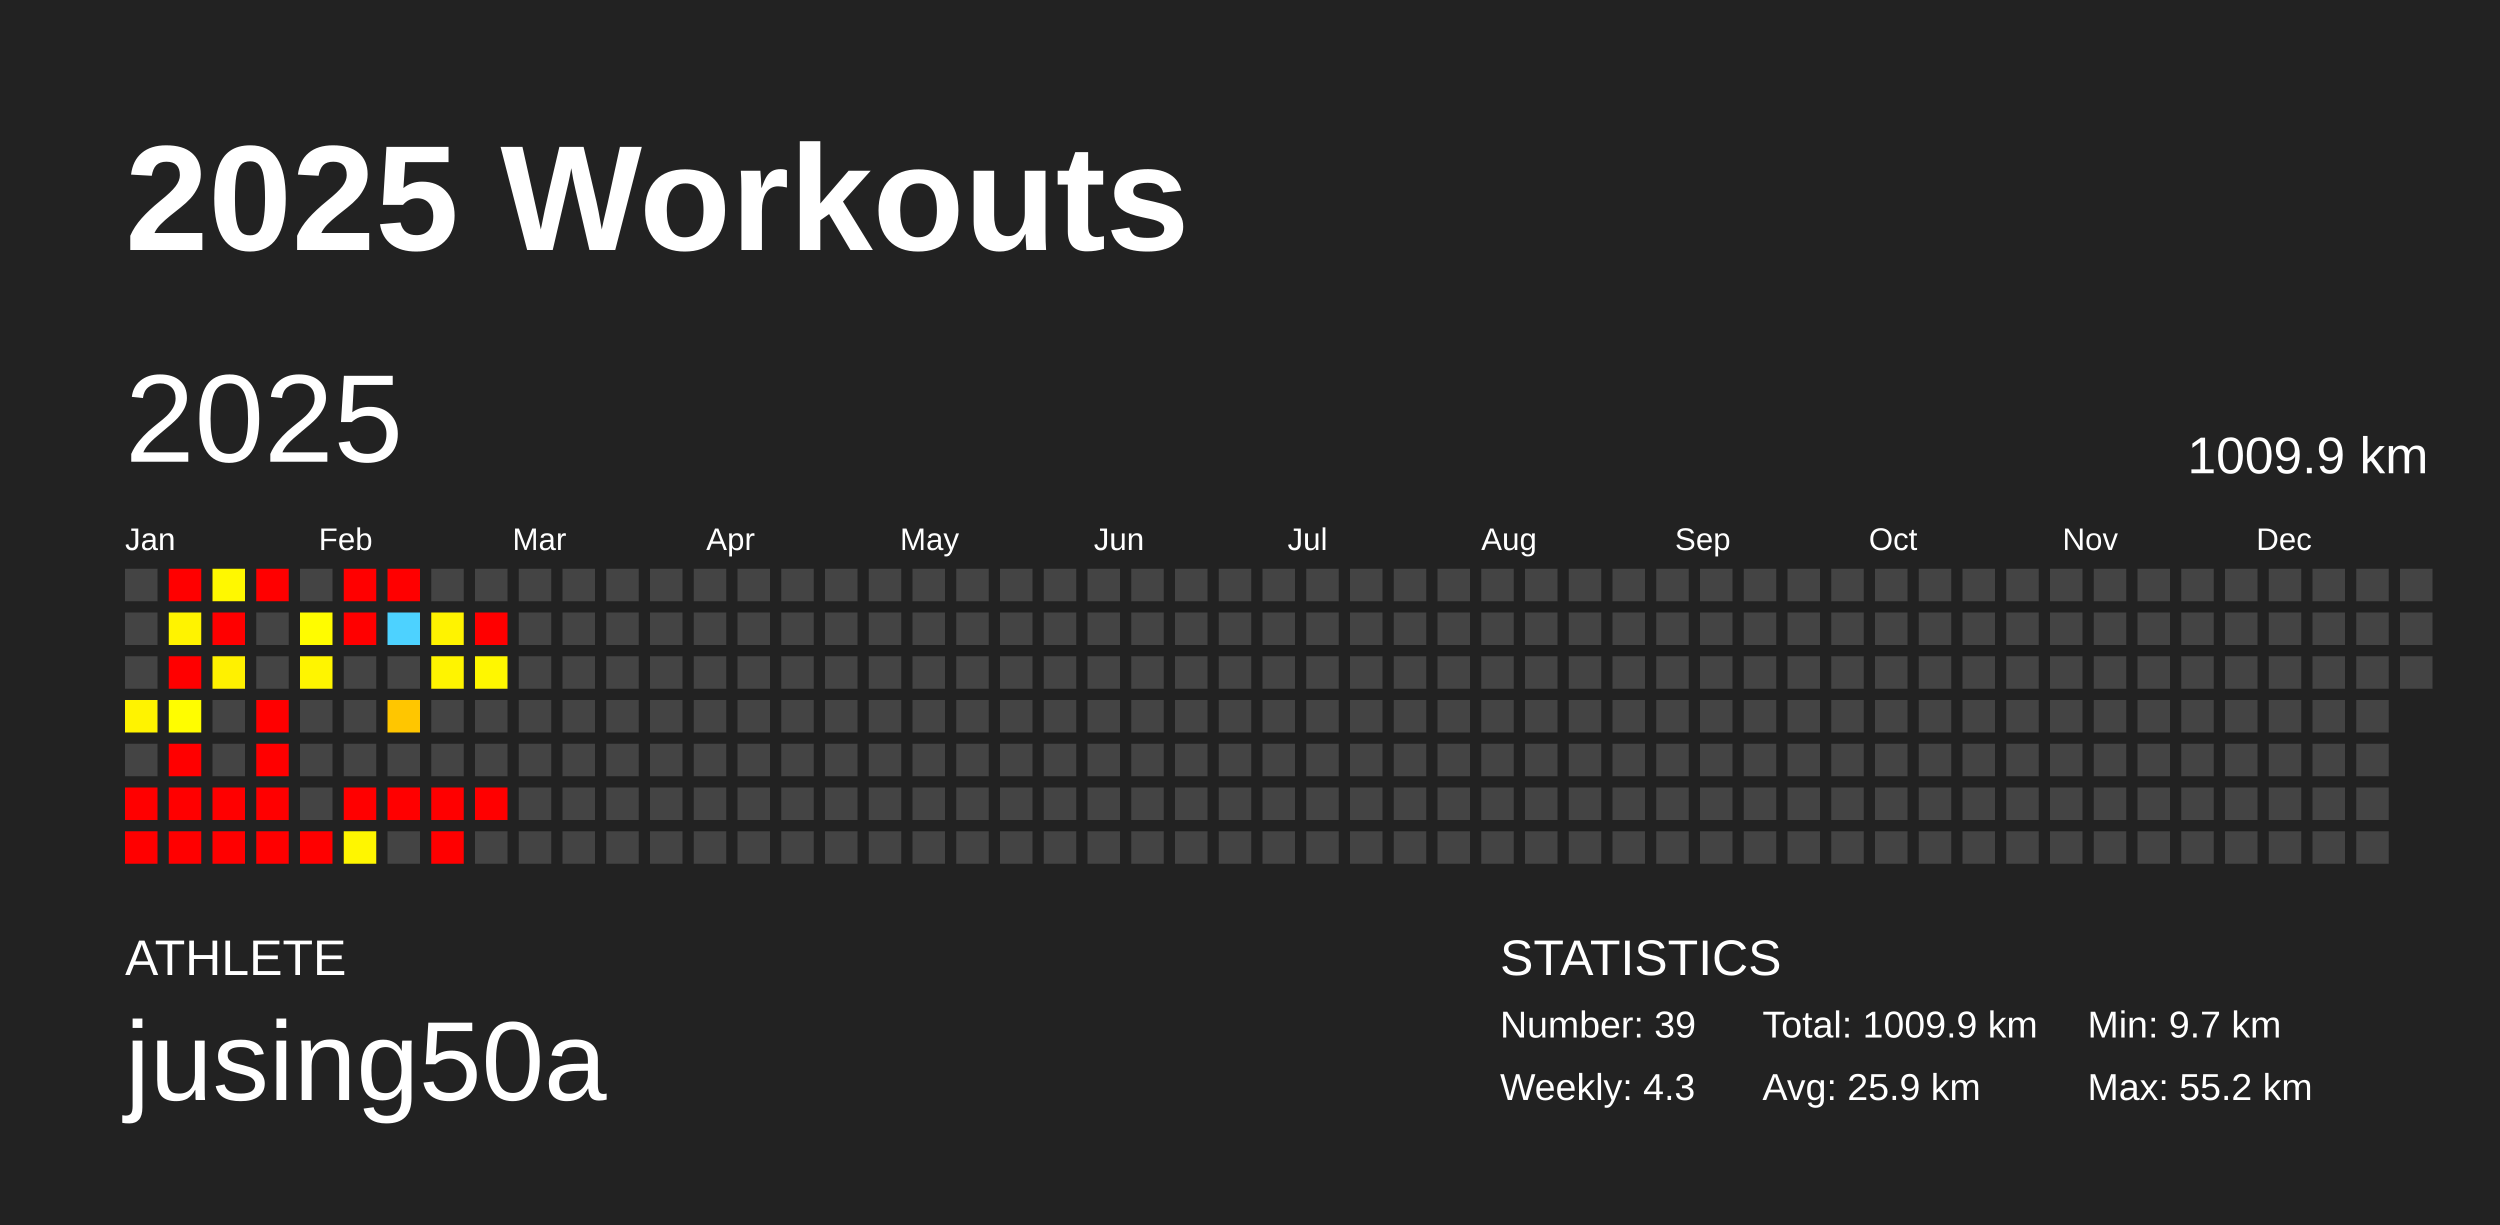
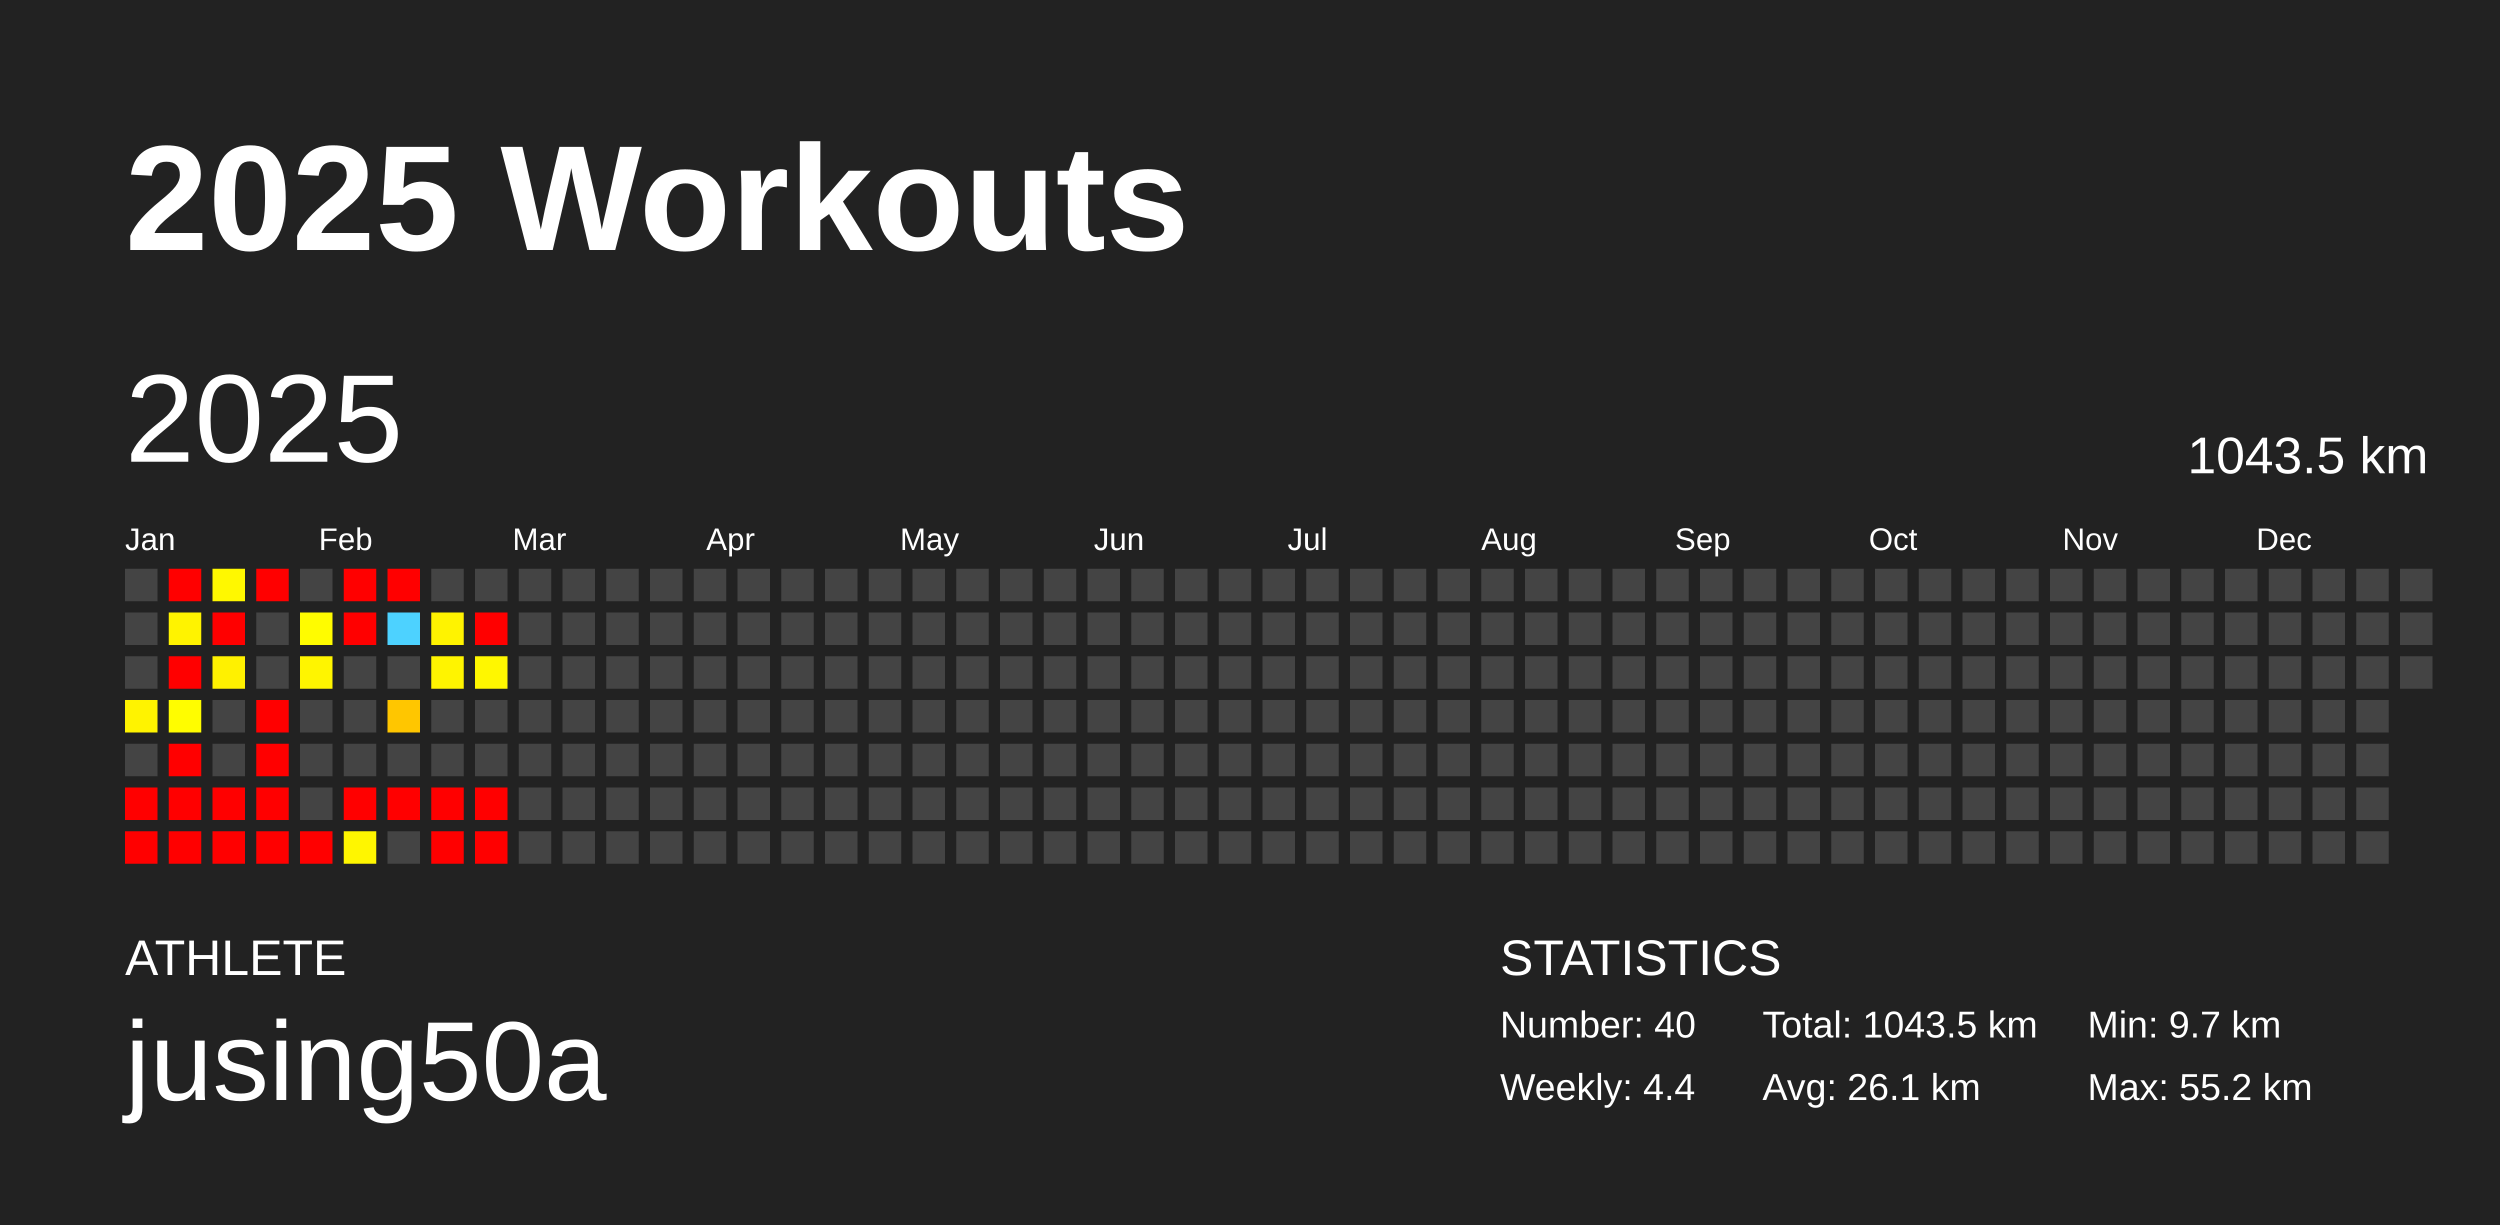
<svg xmlns="http://www.w3.org/2000/svg" baseProfile="full" height="98mm" version="1.1" viewBox="0,0,200,98" width="200mm">
  <defs />
  <rect fill="#222222" height="98" width="200" x="0" y="0" />
  <text fill="#FFFFFF" style="font-size:12px; font-family:Arial; font-weight:bold;" x="10" y="20">2025 Workouts</text>
  <text fill="#FFFFFF" style="font-size:4px; font-family:Arial" x="10" y="78">ATHLETE</text>
  <text fill="#FFFFFF" style="font-size:9px; font-family:Arial" x="10" y="88">jusing50a</text>
  <text fill="#FFFFFF" style="font-size:4px; font-family:Arial" x="120" y="78">STATISTICS</text>
-   <text fill="#FFFFFF" style="font-size:3px; font-family:Arial" x="120" y="83">Number: 39</text>
-   <text fill="#FFFFFF" style="font-size:3px; font-family:Arial" x="120" y="88">Weekly: 4.3</text>
-   <text fill="#FFFFFF" style="font-size:3px; font-family:Arial" x="141" y="83">Total: 1009.9 km</text>
-   <text fill="#FFFFFF" style="font-size:3px; font-family:Arial" x="141" y="88">Avg: 25.9 km</text>
+   <text fill="#FFFFFF" style="font-size:3px; font-family:Arial" x="120" y="83">Number: 40</text>
+   <text fill="#FFFFFF" style="font-size:3px; font-family:Arial" x="120" y="88">Weekly: 4.4</text>
+   <text fill="#FFFFFF" style="font-size:3px; font-family:Arial" x="141" y="83">Total: 1043.5 km</text>
+   <text fill="#FFFFFF" style="font-size:3px; font-family:Arial" x="141" y="88">Avg: 26.1 km</text>
  <text fill="#FFFFFF" style="font-size:3px; font-family:Arial" x="167" y="83">Min: 9.7 km</text>
  <text fill="#FFFFFF" style="font-size:3px; font-family:Arial" x="167" y="88">Max: 55.2 km</text>
  <text dominant-baseline="hanging" fill="#FFFFFF" style="font-size:10.0px; font-family:Arial;" x="10" y="30">2025</text>
-   <text dominant-baseline="hanging" fill="#FFFFFF" style="font-size:4.125px; font-family:Arial;" x="175" y="35">1009.9 km</text>
+   <text dominant-baseline="hanging" fill="#FFFFFF" style="font-size:4.125px; font-family:Arial;" x="175" y="35">1043.5 km</text>
  <text fill="#FFFFFF" style="font-size:2.5px; font-family:Arial" x="10.0" y="44">Jan</text>
  <text fill="#FFFFFF" style="font-size:2.5px; font-family:Arial" x="25.5" y="44">Feb</text>
  <text fill="#FFFFFF" style="font-size:2.5px; font-family:Arial" x="41.0" y="44">Mar</text>
  <text fill="#FFFFFF" style="font-size:2.5px; font-family:Arial" x="56.5" y="44">Apr</text>
  <text fill="#FFFFFF" style="font-size:2.5px; font-family:Arial" x="72.0" y="44">May</text>
  <text fill="#FFFFFF" style="font-size:2.5px; font-family:Arial" x="87.5" y="44">Jun</text>
  <text fill="#FFFFFF" style="font-size:2.5px; font-family:Arial" x="103.0" y="44">Jul</text>
  <text fill="#FFFFFF" style="font-size:2.5px; font-family:Arial" x="118.5" y="44">Aug</text>
  <text fill="#FFFFFF" style="font-size:2.5px; font-family:Arial" x="134.0" y="44">Sep</text>
  <text fill="#FFFFFF" style="font-size:2.5px; font-family:Arial" x="149.5" y="44">Oct</text>
  <text fill="#FFFFFF" style="font-size:2.5px; font-family:Arial" x="165.0" y="44">Nov</text>
  <text fill="#FFFFFF" style="font-size:2.5px; font-family:Arial" x="180.5" y="44">Dec</text>
  <rect fill="#444444" height="2.6" width="2.6" x="10.0" y="45.5" />
  <rect fill="#444444" height="2.6" width="2.6" x="10.0" y="49.0" />
  <rect fill="#444444" height="2.6" width="2.6" x="10.0" y="52.5" />
  <rect fill="#fff300" height="2.6" width="2.6" x="10.0" y="56.0" />
  <rect fill="#444444" height="2.6" width="2.6" x="10.0" y="59.5" />
  <rect fill="red" height="2.6" width="2.6" x="10.0" y="63.0" />
  <rect fill="red" height="2.6" width="2.6" x="10.0" y="66.5" />
  <rect fill="red" height="2.6" width="2.6" x="13.5" y="45.5" />
  <rect fill="#fff300" height="2.6" width="2.6" x="13.5" y="49.0" />
  <rect fill="red" height="2.6" width="2.6" x="13.5" y="52.5" />
  <rect fill="#fffd00" height="2.6" width="2.6" x="13.5" y="56.0" />
  <rect fill="red" height="2.6" width="2.6" x="13.5" y="59.5" />
  <rect fill="red" height="2.6" width="2.6" x="13.5" y="63.0" />
  <rect fill="red" height="2.6" width="2.6" x="13.5" y="66.5" />
  <rect fill="#fff800" height="2.6" width="2.6" x="17.0" y="45.5" />
  <rect fill="red" height="2.6" width="2.6" x="17.0" y="49.0" />
  <rect fill="#fff100" height="2.6" width="2.6" x="17.0" y="52.5" />
  <rect fill="#444444" height="2.6" width="2.6" x="17.0" y="56.0" />
  <rect fill="#444444" height="2.6" width="2.6" x="17.0" y="59.5" />
  <rect fill="red" height="2.6" width="2.6" x="17.0" y="63.0" />
  <rect fill="red" height="2.6" width="2.6" x="17.0" y="66.5" />
  <rect fill="red" height="2.6" width="2.6" x="20.5" y="45.5" />
  <rect fill="#444444" height="2.6" width="2.6" x="20.5" y="49.0" />
  <rect fill="#444444" height="2.6" width="2.6" x="20.5" y="52.5" />
  <rect fill="red" height="2.6" width="2.6" x="20.5" y="56.0" />
  <rect fill="red" height="2.6" width="2.6" x="20.5" y="59.5" />
  <rect fill="red" height="2.6" width="2.6" x="20.5" y="63.0" />
  <rect fill="red" height="2.6" width="2.6" x="20.5" y="66.5" />
  <rect fill="#444444" height="2.6" width="2.6" x="24.0" y="45.5" />
  <rect fill="#fffc00" height="2.6" width="2.6" x="24.0" y="49.0" />
  <rect fill="#fff500" height="2.6" width="2.6" x="24.0" y="52.5" />
  <rect fill="#444444" height="2.6" width="2.6" x="24.0" y="56.0" />
  <rect fill="#444444" height="2.6" width="2.6" x="24.0" y="59.5" />
  <rect fill="#444444" height="2.6" width="2.6" x="24.0" y="63.0" />
  <rect fill="red" height="2.6" width="2.6" x="24.0" y="66.5" />
  <rect fill="red" height="2.6" width="2.6" x="27.5" y="45.5" />
  <rect fill="red" height="2.6" width="2.6" x="27.5" y="49.0" />
  <rect fill="#444444" height="2.6" width="2.6" x="27.5" y="52.5" />
  <rect fill="#444444" height="2.6" width="2.6" x="27.5" y="56.0" />
  <rect fill="#444444" height="2.6" width="2.6" x="27.5" y="59.5" />
  <rect fill="red" height="2.6" width="2.6" x="27.5" y="63.0" />
  <rect fill="#fff600" height="2.6" width="2.6" x="27.5" y="66.5" />
  <rect fill="red" height="2.6" width="2.6" x="31.0" y="45.5" />
  <rect fill="#4dd2ff" height="2.6" width="2.6" x="31.0" y="49.0" />
  <rect fill="#444444" height="2.6" width="2.6" x="31.0" y="52.5" />
  <rect fill="#ffc600" height="2.6" width="2.6" x="31.0" y="56.0" />
  <rect fill="#444444" height="2.6" width="2.6" x="31.0" y="59.5" />
  <rect fill="red" height="2.6" width="2.6" x="31.0" y="63.0" />
  <rect fill="#444444" height="2.6" width="2.6" x="31.0" y="66.5" />
  <rect fill="#444444" height="2.6" width="2.6" x="34.5" y="45.5" />
  <rect fill="#fff300" height="2.6" width="2.6" x="34.5" y="49.0" />
  <rect fill="#fff400" height="2.6" width="2.6" x="34.5" y="52.5" />
  <rect fill="#444444" height="2.6" width="2.6" x="34.5" y="56.0" />
  <rect fill="#444444" height="2.6" width="2.6" x="34.5" y="59.5" />
  <rect fill="red" height="2.6" width="2.6" x="34.5" y="63.0" />
  <rect fill="red" height="2.6" width="2.6" x="34.5" y="66.5" />
  <rect fill="#444444" height="2.6" width="2.6" x="38.0" y="45.5" />
  <rect fill="red" height="2.6" width="2.6" x="38.0" y="49.0" />
  <rect fill="#fff700" height="2.6" width="2.6" x="38.0" y="52.5" />
  <rect fill="#444444" height="2.6" width="2.6" x="38.0" y="56.0" />
  <rect fill="#444444" height="2.6" width="2.6" x="38.0" y="59.5" />
  <rect fill="red" height="2.6" width="2.6" x="38.0" y="63.0" />
-   <rect fill="#444444" height="2.6" width="2.6" x="38.0" y="66.5" />
+   <rect fill="red" height="2.6" width="2.6" x="38.0" y="66.5" />
  <rect fill="#444444" height="2.6" width="2.6" x="41.5" y="45.5" />
  <rect fill="#444444" height="2.6" width="2.6" x="41.5" y="49.0" />
  <rect fill="#444444" height="2.6" width="2.6" x="41.5" y="52.5" />
  <rect fill="#444444" height="2.6" width="2.6" x="41.5" y="56.0" />
  <rect fill="#444444" height="2.6" width="2.6" x="41.5" y="59.5" />
  <rect fill="#444444" height="2.6" width="2.6" x="41.5" y="63.0" />
  <rect fill="#444444" height="2.6" width="2.6" x="41.5" y="66.5" />
  <rect fill="#444444" height="2.6" width="2.6" x="45.0" y="45.5" />
  <rect fill="#444444" height="2.6" width="2.6" x="45.0" y="49.0" />
  <rect fill="#444444" height="2.6" width="2.6" x="45.0" y="52.5" />
  <rect fill="#444444" height="2.6" width="2.6" x="45.0" y="56.0" />
  <rect fill="#444444" height="2.6" width="2.6" x="45.0" y="59.5" />
  <rect fill="#444444" height="2.6" width="2.6" x="45.0" y="63.0" />
  <rect fill="#444444" height="2.6" width="2.6" x="45.0" y="66.5" />
  <rect fill="#444444" height="2.6" width="2.6" x="48.5" y="45.5" />
  <rect fill="#444444" height="2.6" width="2.6" x="48.5" y="49.0" />
  <rect fill="#444444" height="2.6" width="2.6" x="48.5" y="52.5" />
  <rect fill="#444444" height="2.6" width="2.6" x="48.5" y="56.0" />
  <rect fill="#444444" height="2.6" width="2.6" x="48.5" y="59.5" />
  <rect fill="#444444" height="2.6" width="2.6" x="48.5" y="63.0" />
  <rect fill="#444444" height="2.6" width="2.6" x="48.5" y="66.5" />
  <rect fill="#444444" height="2.6" width="2.6" x="52.0" y="45.5" />
  <rect fill="#444444" height="2.6" width="2.6" x="52.0" y="49.0" />
  <rect fill="#444444" height="2.6" width="2.6" x="52.0" y="52.5" />
  <rect fill="#444444" height="2.6" width="2.6" x="52.0" y="56.0" />
  <rect fill="#444444" height="2.6" width="2.6" x="52.0" y="59.5" />
  <rect fill="#444444" height="2.6" width="2.6" x="52.0" y="63.0" />
  <rect fill="#444444" height="2.6" width="2.6" x="52.0" y="66.5" />
  <rect fill="#444444" height="2.6" width="2.6" x="55.5" y="45.5" />
  <rect fill="#444444" height="2.6" width="2.6" x="55.5" y="49.0" />
  <rect fill="#444444" height="2.6" width="2.6" x="55.5" y="52.5" />
  <rect fill="#444444" height="2.6" width="2.6" x="55.5" y="56.0" />
  <rect fill="#444444" height="2.6" width="2.6" x="55.5" y="59.5" />
  <rect fill="#444444" height="2.6" width="2.6" x="55.5" y="63.0" />
  <rect fill="#444444" height="2.6" width="2.6" x="55.5" y="66.5" />
  <rect fill="#444444" height="2.6" width="2.6" x="59.0" y="45.5" />
  <rect fill="#444444" height="2.6" width="2.6" x="59.0" y="49.0" />
  <rect fill="#444444" height="2.6" width="2.6" x="59.0" y="52.5" />
  <rect fill="#444444" height="2.6" width="2.6" x="59.0" y="56.0" />
  <rect fill="#444444" height="2.6" width="2.6" x="59.0" y="59.5" />
  <rect fill="#444444" height="2.6" width="2.6" x="59.0" y="63.0" />
  <rect fill="#444444" height="2.6" width="2.6" x="59.0" y="66.5" />
  <rect fill="#444444" height="2.6" width="2.6" x="62.5" y="45.5" />
  <rect fill="#444444" height="2.6" width="2.6" x="62.5" y="49.0" />
  <rect fill="#444444" height="2.6" width="2.6" x="62.5" y="52.5" />
  <rect fill="#444444" height="2.6" width="2.6" x="62.5" y="56.0" />
  <rect fill="#444444" height="2.6" width="2.6" x="62.5" y="59.5" />
  <rect fill="#444444" height="2.6" width="2.6" x="62.5" y="63.0" />
  <rect fill="#444444" height="2.6" width="2.6" x="62.5" y="66.5" />
  <rect fill="#444444" height="2.6" width="2.6" x="66.0" y="45.5" />
  <rect fill="#444444" height="2.6" width="2.6" x="66.0" y="49.0" />
  <rect fill="#444444" height="2.6" width="2.6" x="66.0" y="52.5" />
  <rect fill="#444444" height="2.6" width="2.6" x="66.0" y="56.0" />
  <rect fill="#444444" height="2.6" width="2.6" x="66.0" y="59.5" />
  <rect fill="#444444" height="2.6" width="2.6" x="66.0" y="63.0" />
  <rect fill="#444444" height="2.6" width="2.6" x="66.0" y="66.5" />
  <rect fill="#444444" height="2.6" width="2.6" x="69.5" y="45.5" />
  <rect fill="#444444" height="2.6" width="2.6" x="69.5" y="49.0" />
  <rect fill="#444444" height="2.6" width="2.6" x="69.5" y="52.5" />
  <rect fill="#444444" height="2.6" width="2.6" x="69.5" y="56.0" />
  <rect fill="#444444" height="2.6" width="2.6" x="69.5" y="59.5" />
  <rect fill="#444444" height="2.6" width="2.6" x="69.5" y="63.0" />
  <rect fill="#444444" height="2.6" width="2.6" x="69.5" y="66.5" />
  <rect fill="#444444" height="2.6" width="2.6" x="73.0" y="45.5" />
  <rect fill="#444444" height="2.6" width="2.6" x="73.0" y="49.0" />
  <rect fill="#444444" height="2.6" width="2.6" x="73.0" y="52.5" />
  <rect fill="#444444" height="2.6" width="2.6" x="73.0" y="56.0" />
  <rect fill="#444444" height="2.6" width="2.6" x="73.0" y="59.5" />
  <rect fill="#444444" height="2.6" width="2.6" x="73.0" y="63.0" />
  <rect fill="#444444" height="2.6" width="2.6" x="73.0" y="66.5" />
  <rect fill="#444444" height="2.6" width="2.6" x="76.5" y="45.5" />
  <rect fill="#444444" height="2.6" width="2.6" x="76.5" y="49.0" />
  <rect fill="#444444" height="2.6" width="2.6" x="76.5" y="52.5" />
  <rect fill="#444444" height="2.6" width="2.6" x="76.5" y="56.0" />
  <rect fill="#444444" height="2.6" width="2.6" x="76.5" y="59.5" />
  <rect fill="#444444" height="2.6" width="2.6" x="76.5" y="63.0" />
  <rect fill="#444444" height="2.6" width="2.6" x="76.5" y="66.5" />
  <rect fill="#444444" height="2.6" width="2.6" x="80.0" y="45.5" />
  <rect fill="#444444" height="2.6" width="2.6" x="80.0" y="49.0" />
  <rect fill="#444444" height="2.6" width="2.6" x="80.0" y="52.5" />
  <rect fill="#444444" height="2.6" width="2.6" x="80.0" y="56.0" />
  <rect fill="#444444" height="2.6" width="2.6" x="80.0" y="59.5" />
  <rect fill="#444444" height="2.6" width="2.6" x="80.0" y="63.0" />
  <rect fill="#444444" height="2.6" width="2.6" x="80.0" y="66.5" />
  <rect fill="#444444" height="2.6" width="2.6" x="83.5" y="45.5" />
  <rect fill="#444444" height="2.6" width="2.6" x="83.5" y="49.0" />
  <rect fill="#444444" height="2.6" width="2.6" x="83.5" y="52.5" />
  <rect fill="#444444" height="2.6" width="2.6" x="83.5" y="56.0" />
  <rect fill="#444444" height="2.6" width="2.6" x="83.5" y="59.5" />
  <rect fill="#444444" height="2.6" width="2.6" x="83.5" y="63.0" />
  <rect fill="#444444" height="2.6" width="2.6" x="83.5" y="66.5" />
  <rect fill="#444444" height="2.6" width="2.6" x="87.0" y="45.5" />
  <rect fill="#444444" height="2.6" width="2.6" x="87.0" y="49.0" />
  <rect fill="#444444" height="2.6" width="2.6" x="87.0" y="52.5" />
  <rect fill="#444444" height="2.6" width="2.6" x="87.0" y="56.0" />
  <rect fill="#444444" height="2.6" width="2.6" x="87.0" y="59.5" />
  <rect fill="#444444" height="2.6" width="2.6" x="87.0" y="63.0" />
  <rect fill="#444444" height="2.6" width="2.6" x="87.0" y="66.5" />
  <rect fill="#444444" height="2.6" width="2.6" x="90.5" y="45.5" />
  <rect fill="#444444" height="2.6" width="2.6" x="90.5" y="49.0" />
  <rect fill="#444444" height="2.6" width="2.6" x="90.5" y="52.5" />
  <rect fill="#444444" height="2.6" width="2.6" x="90.5" y="56.0" />
  <rect fill="#444444" height="2.6" width="2.6" x="90.5" y="59.5" />
  <rect fill="#444444" height="2.6" width="2.6" x="90.5" y="63.0" />
  <rect fill="#444444" height="2.6" width="2.6" x="90.5" y="66.5" />
  <rect fill="#444444" height="2.6" width="2.6" x="94.0" y="45.5" />
  <rect fill="#444444" height="2.6" width="2.6" x="94.0" y="49.0" />
  <rect fill="#444444" height="2.6" width="2.6" x="94.0" y="52.5" />
  <rect fill="#444444" height="2.6" width="2.6" x="94.0" y="56.0" />
  <rect fill="#444444" height="2.6" width="2.6" x="94.0" y="59.5" />
  <rect fill="#444444" height="2.6" width="2.6" x="94.0" y="63.0" />
  <rect fill="#444444" height="2.6" width="2.6" x="94.0" y="66.5" />
  <rect fill="#444444" height="2.6" width="2.6" x="97.5" y="45.5" />
  <rect fill="#444444" height="2.6" width="2.6" x="97.5" y="49.0" />
  <rect fill="#444444" height="2.6" width="2.6" x="97.5" y="52.5" />
  <rect fill="#444444" height="2.6" width="2.6" x="97.5" y="56.0" />
  <rect fill="#444444" height="2.6" width="2.6" x="97.5" y="59.5" />
  <rect fill="#444444" height="2.6" width="2.6" x="97.5" y="63.0" />
  <rect fill="#444444" height="2.6" width="2.6" x="97.5" y="66.5" />
  <rect fill="#444444" height="2.6" width="2.6" x="101.0" y="45.5" />
  <rect fill="#444444" height="2.6" width="2.6" x="101.0" y="49.0" />
  <rect fill="#444444" height="2.6" width="2.6" x="101.0" y="52.5" />
  <rect fill="#444444" height="2.6" width="2.6" x="101.0" y="56.0" />
  <rect fill="#444444" height="2.6" width="2.6" x="101.0" y="59.5" />
  <rect fill="#444444" height="2.6" width="2.6" x="101.0" y="63.0" />
  <rect fill="#444444" height="2.6" width="2.6" x="101.0" y="66.5" />
  <rect fill="#444444" height="2.6" width="2.6" x="104.5" y="45.5" />
  <rect fill="#444444" height="2.6" width="2.6" x="104.5" y="49.0" />
  <rect fill="#444444" height="2.6" width="2.6" x="104.5" y="52.5" />
  <rect fill="#444444" height="2.6" width="2.6" x="104.5" y="56.0" />
  <rect fill="#444444" height="2.6" width="2.6" x="104.5" y="59.5" />
  <rect fill="#444444" height="2.6" width="2.6" x="104.5" y="63.0" />
  <rect fill="#444444" height="2.6" width="2.6" x="104.5" y="66.5" />
  <rect fill="#444444" height="2.6" width="2.6" x="108.0" y="45.5" />
  <rect fill="#444444" height="2.6" width="2.6" x="108.0" y="49.0" />
  <rect fill="#444444" height="2.6" width="2.6" x="108.0" y="52.5" />
  <rect fill="#444444" height="2.6" width="2.6" x="108.0" y="56.0" />
  <rect fill="#444444" height="2.6" width="2.6" x="108.0" y="59.5" />
  <rect fill="#444444" height="2.6" width="2.6" x="108.0" y="63.0" />
  <rect fill="#444444" height="2.6" width="2.6" x="108.0" y="66.5" />
  <rect fill="#444444" height="2.6" width="2.6" x="111.5" y="45.5" />
  <rect fill="#444444" height="2.6" width="2.6" x="111.5" y="49.0" />
  <rect fill="#444444" height="2.6" width="2.6" x="111.5" y="52.5" />
  <rect fill="#444444" height="2.6" width="2.6" x="111.5" y="56.0" />
  <rect fill="#444444" height="2.6" width="2.6" x="111.5" y="59.5" />
  <rect fill="#444444" height="2.6" width="2.6" x="111.5" y="63.0" />
  <rect fill="#444444" height="2.6" width="2.6" x="111.5" y="66.5" />
  <rect fill="#444444" height="2.6" width="2.6" x="115.0" y="45.5" />
  <rect fill="#444444" height="2.6" width="2.6" x="115.0" y="49.0" />
  <rect fill="#444444" height="2.6" width="2.6" x="115.0" y="52.5" />
  <rect fill="#444444" height="2.6" width="2.6" x="115.0" y="56.0" />
  <rect fill="#444444" height="2.6" width="2.6" x="115.0" y="59.5" />
  <rect fill="#444444" height="2.6" width="2.6" x="115.0" y="63.0" />
  <rect fill="#444444" height="2.6" width="2.6" x="115.0" y="66.5" />
  <rect fill="#444444" height="2.6" width="2.6" x="118.5" y="45.5" />
  <rect fill="#444444" height="2.6" width="2.6" x="118.5" y="49.0" />
  <rect fill="#444444" height="2.6" width="2.6" x="118.5" y="52.5" />
  <rect fill="#444444" height="2.6" width="2.6" x="118.5" y="56.0" />
  <rect fill="#444444" height="2.6" width="2.6" x="118.5" y="59.5" />
  <rect fill="#444444" height="2.6" width="2.6" x="118.5" y="63.0" />
  <rect fill="#444444" height="2.6" width="2.6" x="118.5" y="66.5" />
  <rect fill="#444444" height="2.6" width="2.6" x="122.0" y="45.5" />
  <rect fill="#444444" height="2.6" width="2.6" x="122.0" y="49.0" />
  <rect fill="#444444" height="2.6" width="2.6" x="122.0" y="52.5" />
  <rect fill="#444444" height="2.6" width="2.6" x="122.0" y="56.0" />
  <rect fill="#444444" height="2.6" width="2.6" x="122.0" y="59.5" />
  <rect fill="#444444" height="2.6" width="2.6" x="122.0" y="63.0" />
  <rect fill="#444444" height="2.6" width="2.6" x="122.0" y="66.5" />
  <rect fill="#444444" height="2.6" width="2.6" x="125.5" y="45.5" />
  <rect fill="#444444" height="2.6" width="2.6" x="125.5" y="49.0" />
  <rect fill="#444444" height="2.6" width="2.6" x="125.5" y="52.5" />
  <rect fill="#444444" height="2.6" width="2.6" x="125.5" y="56.0" />
  <rect fill="#444444" height="2.6" width="2.6" x="125.5" y="59.5" />
  <rect fill="#444444" height="2.6" width="2.6" x="125.5" y="63.0" />
  <rect fill="#444444" height="2.6" width="2.6" x="125.5" y="66.5" />
  <rect fill="#444444" height="2.6" width="2.6" x="129.0" y="45.5" />
  <rect fill="#444444" height="2.6" width="2.6" x="129.0" y="49.0" />
  <rect fill="#444444" height="2.6" width="2.6" x="129.0" y="52.5" />
  <rect fill="#444444" height="2.6" width="2.6" x="129.0" y="56.0" />
  <rect fill="#444444" height="2.6" width="2.6" x="129.0" y="59.5" />
  <rect fill="#444444" height="2.6" width="2.6" x="129.0" y="63.0" />
  <rect fill="#444444" height="2.6" width="2.6" x="129.0" y="66.5" />
  <rect fill="#444444" height="2.6" width="2.6" x="132.5" y="45.5" />
  <rect fill="#444444" height="2.6" width="2.6" x="132.5" y="49.0" />
  <rect fill="#444444" height="2.6" width="2.6" x="132.5" y="52.5" />
  <rect fill="#444444" height="2.6" width="2.6" x="132.5" y="56.0" />
  <rect fill="#444444" height="2.6" width="2.6" x="132.5" y="59.5" />
  <rect fill="#444444" height="2.6" width="2.6" x="132.5" y="63.0" />
  <rect fill="#444444" height="2.6" width="2.6" x="132.5" y="66.5" />
  <rect fill="#444444" height="2.6" width="2.6" x="136.0" y="45.5" />
  <rect fill="#444444" height="2.6" width="2.6" x="136.0" y="49.0" />
  <rect fill="#444444" height="2.6" width="2.6" x="136.0" y="52.5" />
  <rect fill="#444444" height="2.6" width="2.6" x="136.0" y="56.0" />
  <rect fill="#444444" height="2.6" width="2.6" x="136.0" y="59.5" />
  <rect fill="#444444" height="2.6" width="2.6" x="136.0" y="63.0" />
  <rect fill="#444444" height="2.6" width="2.6" x="136.0" y="66.5" />
  <rect fill="#444444" height="2.6" width="2.6" x="139.5" y="45.5" />
  <rect fill="#444444" height="2.6" width="2.6" x="139.5" y="49.0" />
  <rect fill="#444444" height="2.6" width="2.6" x="139.5" y="52.5" />
  <rect fill="#444444" height="2.6" width="2.6" x="139.5" y="56.0" />
  <rect fill="#444444" height="2.6" width="2.6" x="139.5" y="59.5" />
  <rect fill="#444444" height="2.6" width="2.6" x="139.5" y="63.0" />
  <rect fill="#444444" height="2.6" width="2.6" x="139.5" y="66.5" />
  <rect fill="#444444" height="2.6" width="2.6" x="143.0" y="45.5" />
  <rect fill="#444444" height="2.6" width="2.6" x="143.0" y="49.0" />
  <rect fill="#444444" height="2.6" width="2.6" x="143.0" y="52.5" />
  <rect fill="#444444" height="2.6" width="2.6" x="143.0" y="56.0" />
  <rect fill="#444444" height="2.6" width="2.6" x="143.0" y="59.5" />
  <rect fill="#444444" height="2.6" width="2.6" x="143.0" y="63.0" />
  <rect fill="#444444" height="2.6" width="2.6" x="143.0" y="66.5" />
  <rect fill="#444444" height="2.6" width="2.6" x="146.5" y="45.5" />
  <rect fill="#444444" height="2.6" width="2.6" x="146.5" y="49.0" />
  <rect fill="#444444" height="2.6" width="2.6" x="146.5" y="52.5" />
  <rect fill="#444444" height="2.6" width="2.6" x="146.5" y="56.0" />
  <rect fill="#444444" height="2.6" width="2.6" x="146.5" y="59.5" />
  <rect fill="#444444" height="2.6" width="2.6" x="146.5" y="63.0" />
  <rect fill="#444444" height="2.6" width="2.6" x="146.5" y="66.5" />
  <rect fill="#444444" height="2.6" width="2.6" x="150.0" y="45.5" />
  <rect fill="#444444" height="2.6" width="2.6" x="150.0" y="49.0" />
  <rect fill="#444444" height="2.6" width="2.6" x="150.0" y="52.5" />
  <rect fill="#444444" height="2.6" width="2.6" x="150.0" y="56.0" />
  <rect fill="#444444" height="2.6" width="2.6" x="150.0" y="59.5" />
  <rect fill="#444444" height="2.6" width="2.6" x="150.0" y="63.0" />
  <rect fill="#444444" height="2.6" width="2.6" x="150.0" y="66.5" />
  <rect fill="#444444" height="2.6" width="2.6" x="153.5" y="45.5" />
  <rect fill="#444444" height="2.6" width="2.6" x="153.5" y="49.0" />
  <rect fill="#444444" height="2.6" width="2.6" x="153.5" y="52.5" />
  <rect fill="#444444" height="2.6" width="2.6" x="153.5" y="56.0" />
  <rect fill="#444444" height="2.6" width="2.6" x="153.5" y="59.5" />
  <rect fill="#444444" height="2.6" width="2.6" x="153.5" y="63.0" />
  <rect fill="#444444" height="2.6" width="2.6" x="153.5" y="66.5" />
  <rect fill="#444444" height="2.6" width="2.6" x="157.0" y="45.5" />
  <rect fill="#444444" height="2.6" width="2.6" x="157.0" y="49.0" />
  <rect fill="#444444" height="2.6" width="2.6" x="157.0" y="52.5" />
  <rect fill="#444444" height="2.6" width="2.6" x="157.0" y="56.0" />
  <rect fill="#444444" height="2.6" width="2.6" x="157.0" y="59.5" />
  <rect fill="#444444" height="2.6" width="2.6" x="157.0" y="63.0" />
  <rect fill="#444444" height="2.6" width="2.6" x="157.0" y="66.5" />
  <rect fill="#444444" height="2.6" width="2.6" x="160.5" y="45.5" />
  <rect fill="#444444" height="2.6" width="2.6" x="160.5" y="49.0" />
  <rect fill="#444444" height="2.6" width="2.6" x="160.5" y="52.5" />
  <rect fill="#444444" height="2.6" width="2.6" x="160.5" y="56.0" />
  <rect fill="#444444" height="2.6" width="2.6" x="160.5" y="59.5" />
  <rect fill="#444444" height="2.6" width="2.6" x="160.5" y="63.0" />
  <rect fill="#444444" height="2.6" width="2.6" x="160.5" y="66.5" />
  <rect fill="#444444" height="2.6" width="2.6" x="164.0" y="45.5" />
  <rect fill="#444444" height="2.6" width="2.6" x="164.0" y="49.0" />
  <rect fill="#444444" height="2.6" width="2.6" x="164.0" y="52.5" />
  <rect fill="#444444" height="2.6" width="2.6" x="164.0" y="56.0" />
  <rect fill="#444444" height="2.6" width="2.6" x="164.0" y="59.5" />
  <rect fill="#444444" height="2.6" width="2.6" x="164.0" y="63.0" />
  <rect fill="#444444" height="2.6" width="2.6" x="164.0" y="66.5" />
  <rect fill="#444444" height="2.6" width="2.6" x="167.5" y="45.5" />
  <rect fill="#444444" height="2.6" width="2.6" x="167.5" y="49.0" />
  <rect fill="#444444" height="2.6" width="2.6" x="167.5" y="52.5" />
  <rect fill="#444444" height="2.6" width="2.6" x="167.5" y="56.0" />
  <rect fill="#444444" height="2.6" width="2.6" x="167.5" y="59.5" />
  <rect fill="#444444" height="2.6" width="2.6" x="167.5" y="63.0" />
  <rect fill="#444444" height="2.6" width="2.6" x="167.5" y="66.5" />
  <rect fill="#444444" height="2.6" width="2.6" x="171.0" y="45.5" />
  <rect fill="#444444" height="2.6" width="2.6" x="171.0" y="49.0" />
  <rect fill="#444444" height="2.6" width="2.6" x="171.0" y="52.5" />
  <rect fill="#444444" height="2.6" width="2.6" x="171.0" y="56.0" />
  <rect fill="#444444" height="2.6" width="2.6" x="171.0" y="59.5" />
  <rect fill="#444444" height="2.6" width="2.6" x="171.0" y="63.0" />
  <rect fill="#444444" height="2.6" width="2.6" x="171.0" y="66.5" />
  <rect fill="#444444" height="2.6" width="2.6" x="174.5" y="45.5" />
  <rect fill="#444444" height="2.6" width="2.6" x="174.5" y="49.0" />
  <rect fill="#444444" height="2.6" width="2.6" x="174.5" y="52.5" />
  <rect fill="#444444" height="2.6" width="2.6" x="174.5" y="56.0" />
  <rect fill="#444444" height="2.6" width="2.6" x="174.5" y="59.5" />
  <rect fill="#444444" height="2.6" width="2.6" x="174.5" y="63.0" />
  <rect fill="#444444" height="2.6" width="2.6" x="174.5" y="66.5" />
  <rect fill="#444444" height="2.6" width="2.6" x="178.0" y="45.5" />
  <rect fill="#444444" height="2.6" width="2.6" x="178.0" y="49.0" />
  <rect fill="#444444" height="2.6" width="2.6" x="178.0" y="52.5" />
  <rect fill="#444444" height="2.6" width="2.6" x="178.0" y="56.0" />
  <rect fill="#444444" height="2.6" width="2.6" x="178.0" y="59.5" />
  <rect fill="#444444" height="2.6" width="2.6" x="178.0" y="63.0" />
  <rect fill="#444444" height="2.6" width="2.6" x="178.0" y="66.5" />
  <rect fill="#444444" height="2.6" width="2.6" x="181.5" y="45.5" />
  <rect fill="#444444" height="2.6" width="2.6" x="181.5" y="49.0" />
  <rect fill="#444444" height="2.6" width="2.6" x="181.5" y="52.5" />
  <rect fill="#444444" height="2.6" width="2.6" x="181.5" y="56.0" />
  <rect fill="#444444" height="2.6" width="2.6" x="181.5" y="59.5" />
  <rect fill="#444444" height="2.6" width="2.6" x="181.5" y="63.0" />
  <rect fill="#444444" height="2.6" width="2.6" x="181.5" y="66.5" />
  <rect fill="#444444" height="2.6" width="2.6" x="185.0" y="45.5" />
  <rect fill="#444444" height="2.6" width="2.6" x="185.0" y="49.0" />
  <rect fill="#444444" height="2.6" width="2.6" x="185.0" y="52.5" />
  <rect fill="#444444" height="2.6" width="2.6" x="185.0" y="56.0" />
  <rect fill="#444444" height="2.6" width="2.6" x="185.0" y="59.5" />
  <rect fill="#444444" height="2.6" width="2.6" x="185.0" y="63.0" />
  <rect fill="#444444" height="2.6" width="2.6" x="185.0" y="66.5" />
  <rect fill="#444444" height="2.6" width="2.6" x="188.5" y="45.5" />
  <rect fill="#444444" height="2.6" width="2.6" x="188.5" y="49.0" />
  <rect fill="#444444" height="2.6" width="2.6" x="188.5" y="52.5" />
  <rect fill="#444444" height="2.6" width="2.6" x="188.5" y="56.0" />
  <rect fill="#444444" height="2.6" width="2.6" x="188.5" y="59.5" />
  <rect fill="#444444" height="2.6" width="2.6" x="188.5" y="63.0" />
  <rect fill="#444444" height="2.6" width="2.6" x="188.5" y="66.5" />
  <rect fill="#444444" height="2.6" width="2.6" x="192.0" y="45.5" />
  <rect fill="#444444" height="2.6" width="2.6" x="192.0" y="49.0" />
  <rect fill="#444444" height="2.6" width="2.6" x="192.0" y="52.5" />
</svg>
